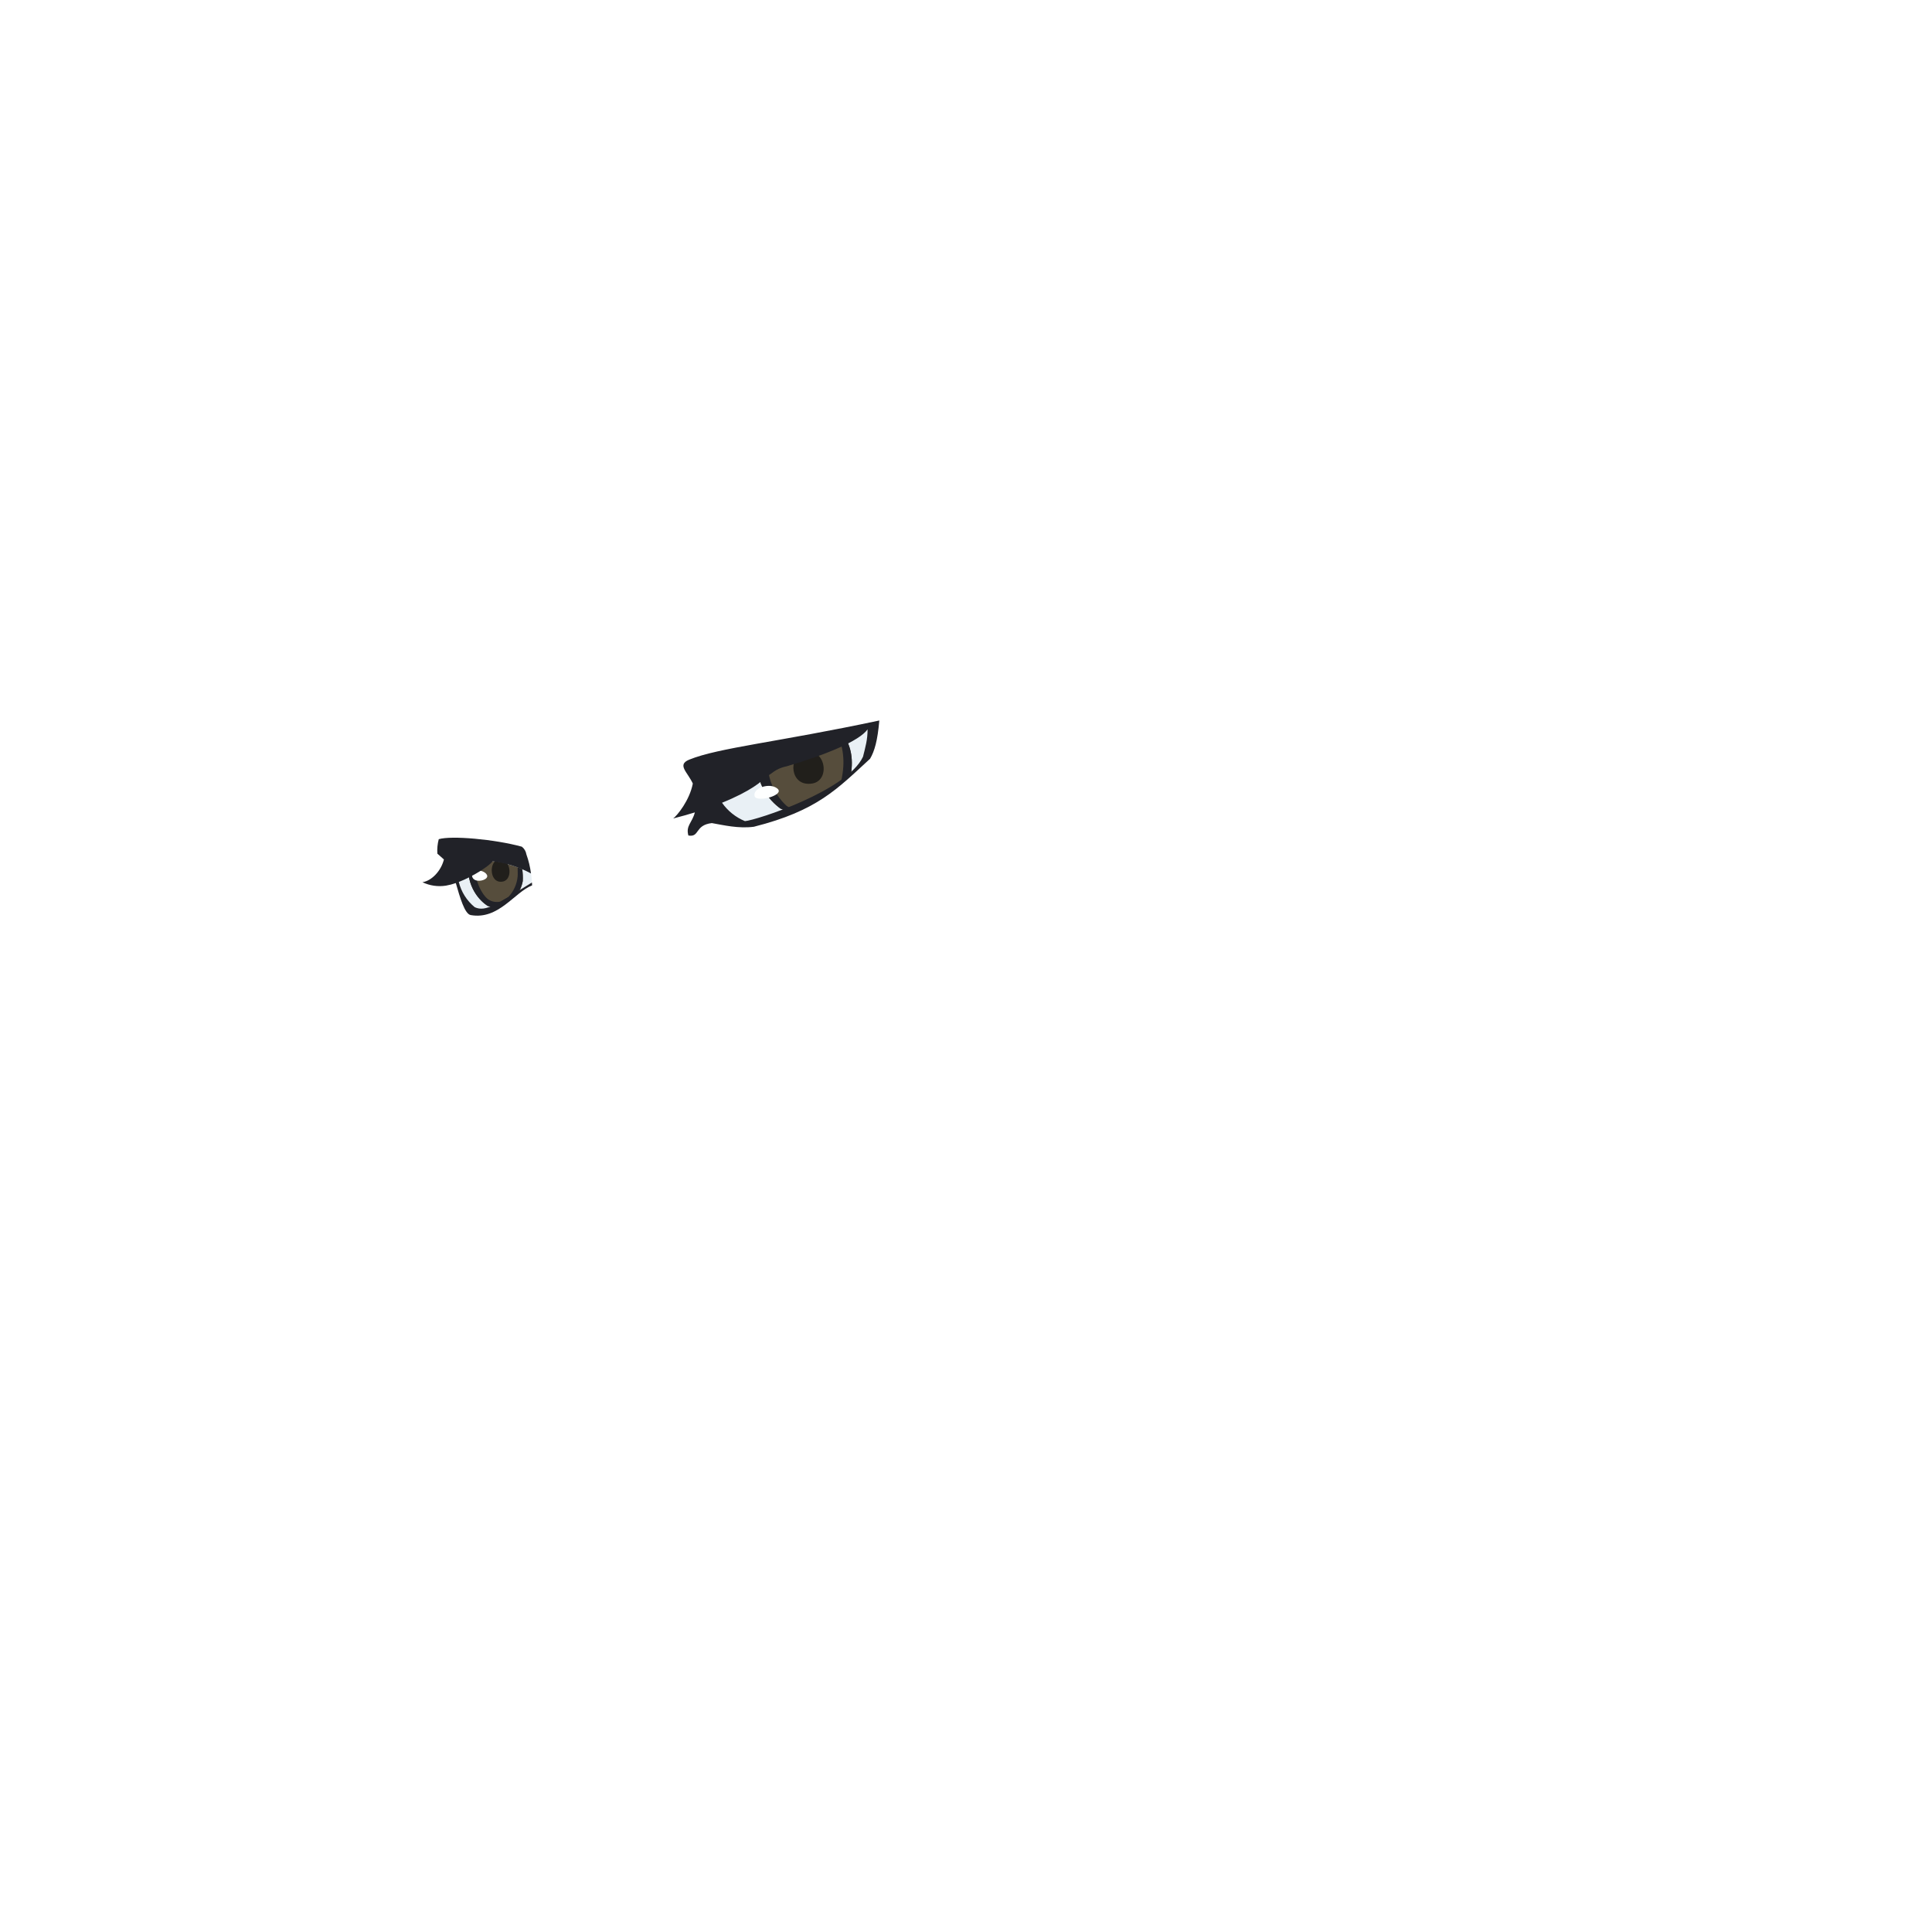
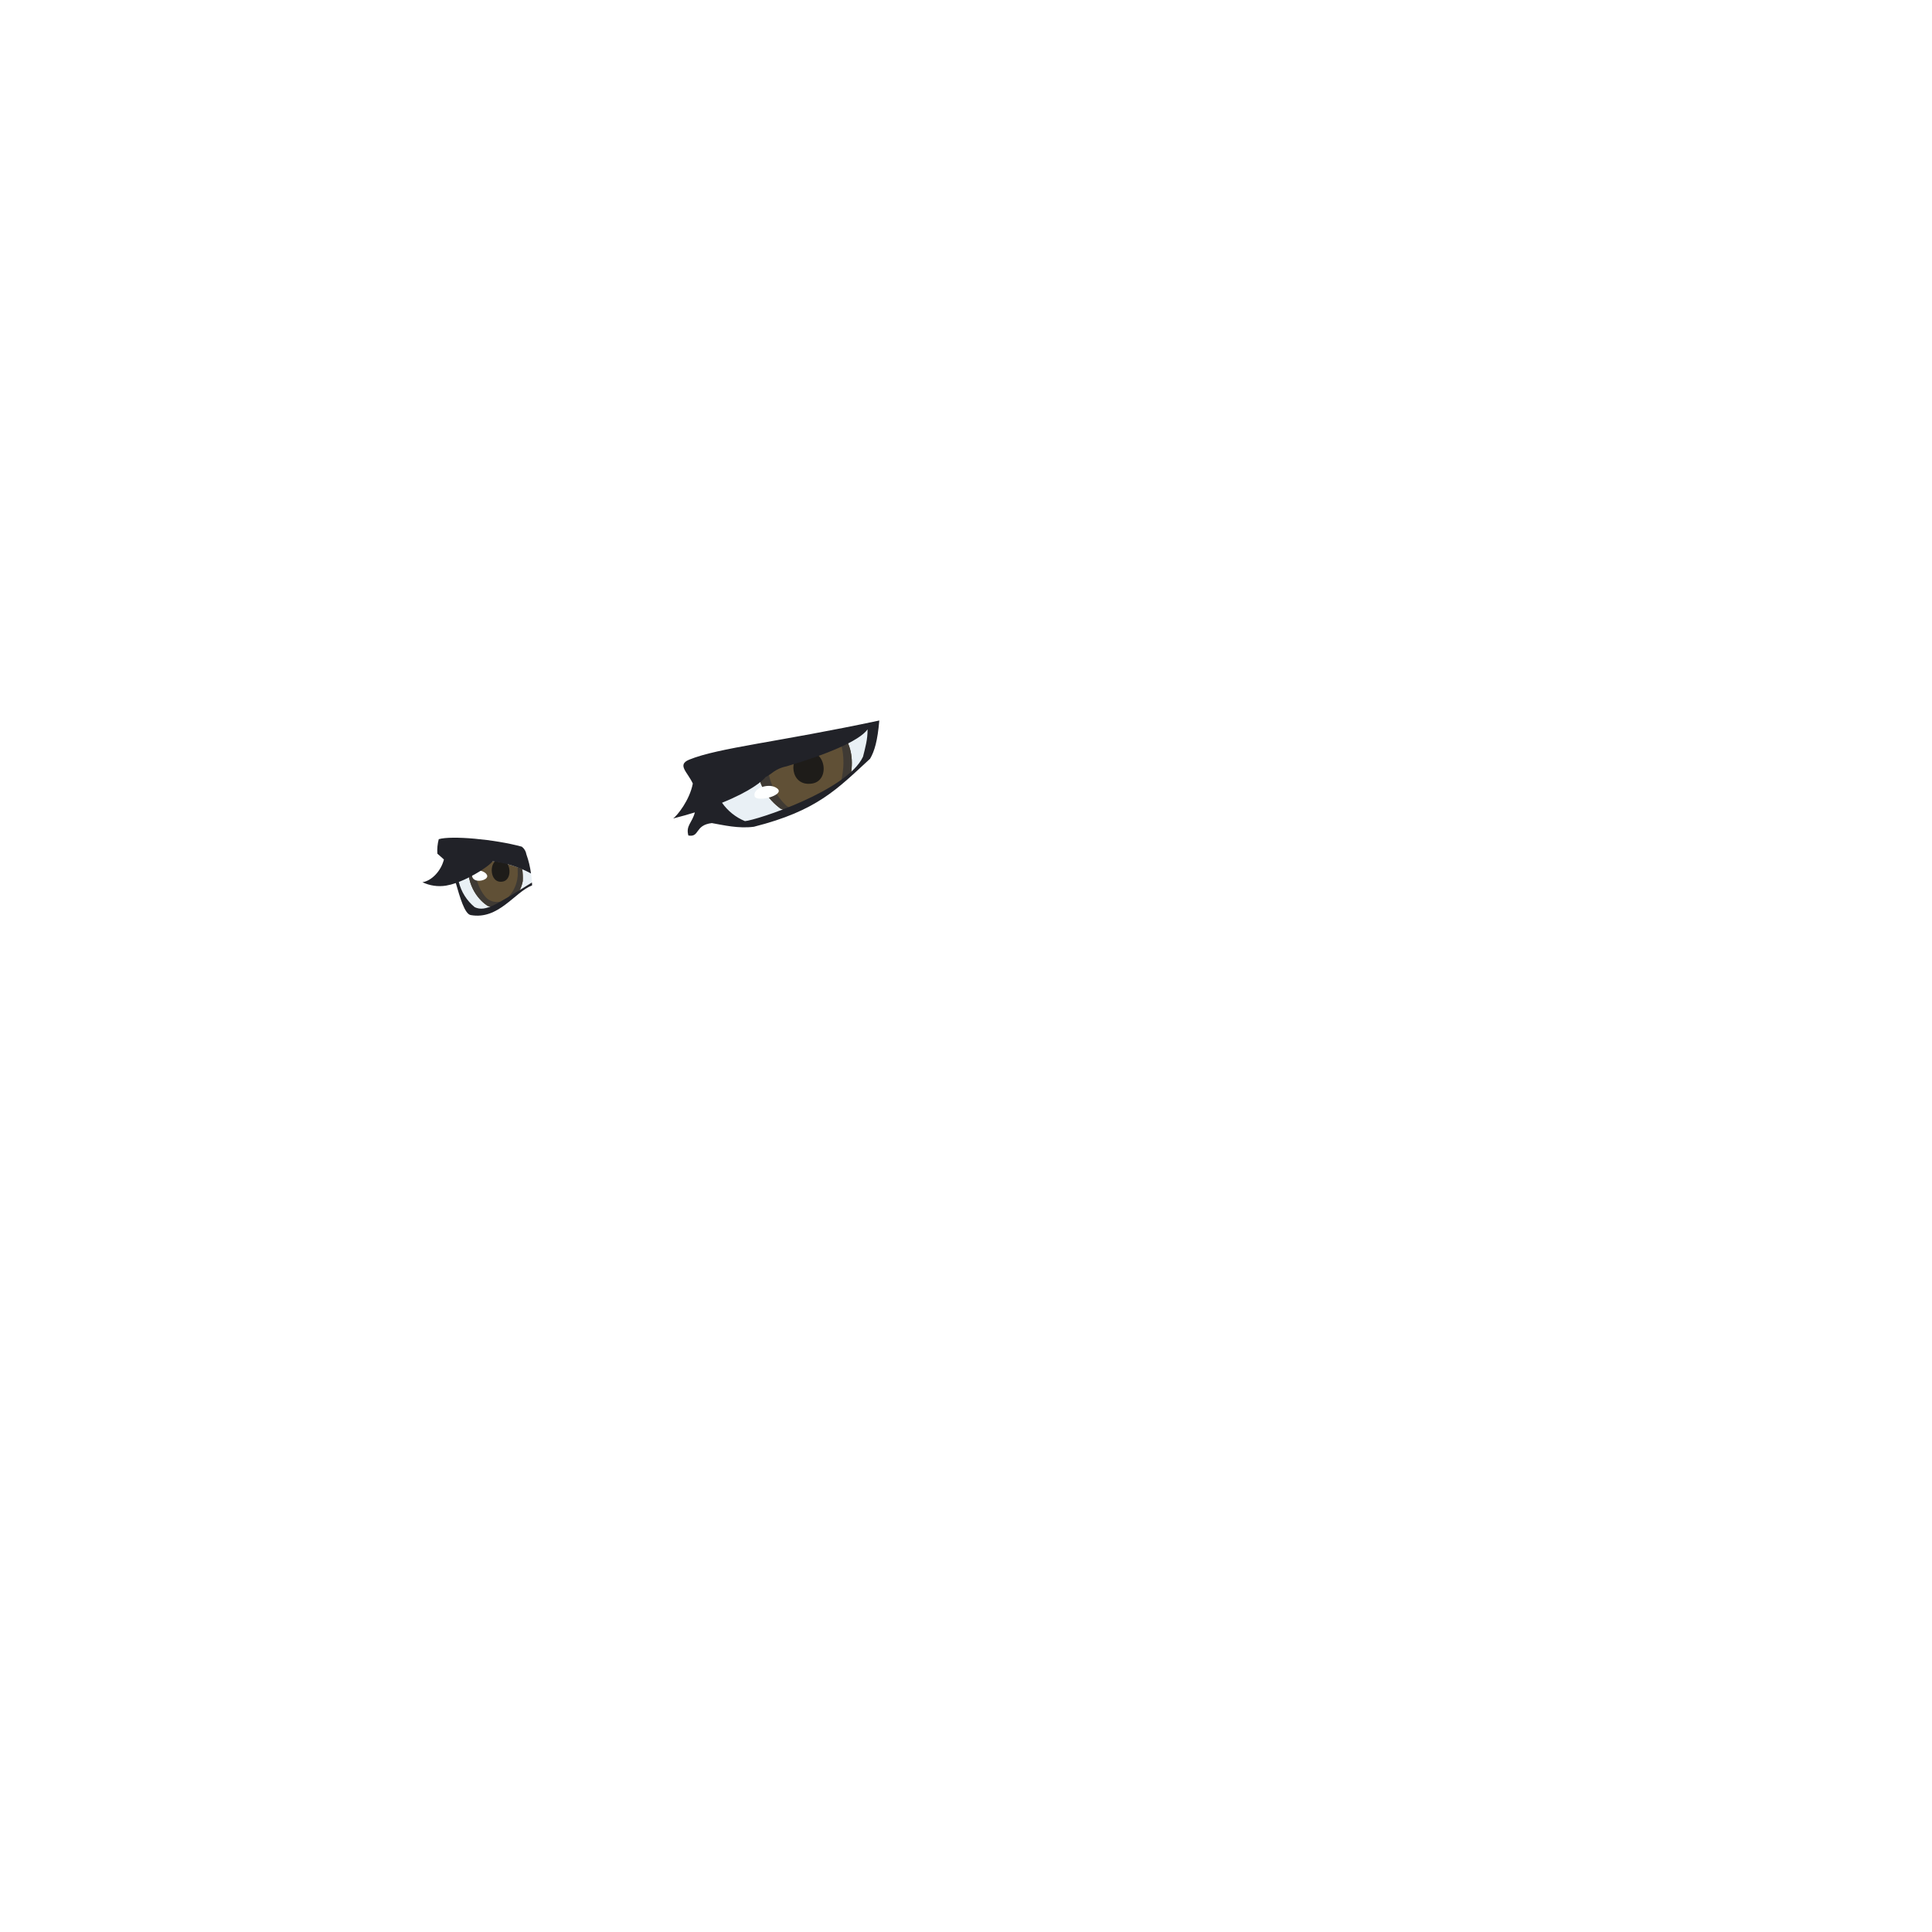
<svg xmlns="http://www.w3.org/2000/svg" viewBox="0 0 700 700">
  <defs>
-     <style>.a{fill:#e9f0f5;}.b{fill:#564d3c;}.c{fill:#212228;}.d{fill:#211f1b;}.e{fill:#feffff;}.f{opacity:0;}.g{fill:red;}</style>
+     <style>.a{fill:#e9f0f5;}.b{fill:#605036;}.c{fill:#3f3a34;}.d{fill:#1e1c19;}.e{fill:#feffff;}.f{fill:#212228;}.g{opacity:0;}.h{fill:red;}</style>
  </defs>
  <path class="a" d="M165.32,307c-1.63,6.35.49,16.78,6.19,21.83,4,1.88,8.7-1.4,21.24-9.12-.08-1.12-.18-2.22-.33-3.28C188.78,305.73,170.28,304.23,165.32,307Z" />
  <path class="a" d="M253.61,279.67c-.33,3.91,1,9.45,1.63,12.06,7.49,5.21,10.42,6.84,13.68,7.16,15.64,0,41.38-18.89,44.31-22.8,1.3-4.24,3.58-10.43,3.58-13C293.35,268.59,253.28,270.22,253.61,279.67Z" />
  <path class="b" d="M305,265.49c-7.85,1.52-18.57,3.44-29.78,5.65-3.11,12.17,3.71,19,7.53,21.82a18.31,18.31,0,0,0,2.72,1c8-3.25,16.76-7.88,22.78-13.15C309.34,274.54,308.15,269.51,305,265.49Z" />
  <path class="b" d="M169.68,312.16c-.88,9.38,4.42,14.38,7,16.06a9,9,0,0,0,.94.28c2.76,0,6-1.05,10.76-6.07a12.82,12.82,0,0,0,1.05-3.21,22.09,22.09,0,0,0-.2-4.3C182.5,312.05,174.84,311.21,169.68,312.16Z" />
  <path class="c" d="M278.92,270.42l-3.68.72c-3.11,12.17,3.71,19,7.53,21.82a18.31,18.31,0,0,0,2.72,1l1.53-.64c-.76-.51-1.54-1.07-2-1.33C282.12,289.41,276,282,278.92,270.42Z" />
  <path class="c" d="M305,265.49l-1.8.35c2.19,4.22,3.24,10,1.58,17.06,0,.08-.08.38-.15.78,1.29-.93,2.51-1.88,3.62-2.86C309.34,274.54,308.15,269.51,305,265.49Z" />
  <path class="c" d="M187.55,314.25c0,1.21.08,2.59,0,3.3a12.53,12.53,0,0,1-3.39,7.48c-1,.61-1.93,1.15-2.79,1.62a5.68,5.68,0,0,1-4.54-.83c-2-1.54-5-6.24-5.06-13.94-.74.07-1.45.16-2.12.28-.88,9.38,4.42,14.38,7,16.06a9,9,0,0,0,.94.28c2.76,0,6-1.05,10.76-6.07a12.82,12.82,0,0,0,1.05-3.21,22.09,22.09,0,0,0-.2-4.3C188.7,314.68,188.13,314.46,187.55,314.25Z" />
  <path class="d" d="M291,272.61c-5.41,1.55-4.88,12.57,3.25,11.28C301.17,282.78,299.11,270.29,291,272.61Z" />
  <path class="d" d="M179.39,312.06c-2.26,2-1.44,8.28,2.87,7.33,2.6-.57,2.9-4.4,1.53-6.56A39.45,39.45,0,0,0,179.39,312.06Z" />
  <path class="e" d="M281.69,285.74c-2.79-2.38-9.13-.16-8.27,2.74C274.13,290.88,284.47,288.12,281.69,285.74Z" />
  <path class="e" d="M171,316.77c-.23,3.81,6.38,2.29,5.46.3S171.07,314.69,171,316.77Z" />
-   <path class="c" d="M249.75,275.22c-4.6,1.87-.64,4.48,1.27,8.68-1.17,6.09-5.63,11.55-7.11,12.65,2.83-.72,5.44-1.46,7.85-2.2-1,3.84-3.34,4.76-2.35,8.37,4.2.73,2.22-3.77,8.5-4.5,4.2.73,9.63,2.06,15.22,1.33,23.05-5.82,30.25-13.74,42.12-24.65,1.59-2.72,2.71-6.47,3.34-13.85C281.75,268.89,260.42,270.89,249.75,275.22Zm62.91-1c-5.77,12.36-38.75,23-42.75,23.29a18.92,18.92,0,0,1-8.31-6.66c10.38-4.18,14.78-7.95,15.81-9.34,2.11-.9,3.35-3,7.5-3.83,14.27-4.21,26.43-9.18,29.43-13.42C314.34,268,313.59,270.55,312.66,274.26Z" />
-   <path class="c" d="M172,328.69a17,17,0,0,1-5.77-9.14c5.41-2.09,11-5.83,12.27-7.48a39,39,0,0,1,13.89,4.4,33.83,33.83,0,0,0-1.67-6.92,4.36,4.36,0,0,0-1.65-2.78c-9.92-2.72-25.57-4.08-30.1-2.72a15.91,15.91,0,0,0-.5,5.25c1.07.95,1.74,1.51,2.37,2.1-1.08,4.29-4.54,7.77-7.79,8.24a14.53,14.53,0,0,0,8.5,1.25,21.82,21.82,0,0,0,3.6-.94c1.5,5.18,3.2,11.21,5.4,11.6,10.15,1.8,15.89-8.32,22.23-10.75,0-.35,0-.7-.06-1.05C180.21,327.47,176,330.57,172,328.69Z" />
-   <g class="f">
-     <path class="g" d="M699,1V699H1V1H699m1-1H0V700H700V0Z" />
+   <path class="f" d="M249.75,275.22c-4.6,1.87-.64,4.48,1.27,8.68-1.17,6.09-5.63,11.55-7.11,12.65,2.83-.72,5.44-1.46,7.85-2.2-1,3.84-3.34,4.76-2.35,8.37,4.2.73,2.22-3.77,8.5-4.5,4.2.73,9.63,2.06,15.22,1.33,23.05-5.82,30.25-13.74,42.12-24.65,1.59-2.72,2.71-6.47,3.34-13.85C281.75,268.89,260.42,270.89,249.75,275.22Zm62.91-1c-5.77,12.36-38.75,23-42.75,23.29a18.92,18.92,0,0,1-8.31-6.66c10.38-4.18,14.78-7.95,15.81-9.34,2.11-.9,3.35-3,7.5-3.83,14.27-4.21,26.43-9.18,29.43-13.42C314.34,268,313.59,270.55,312.66,274.26Z" />
+   <path class="f" d="M172,328.69a17,17,0,0,1-5.77-9.14c5.41-2.09,11-5.83,12.27-7.48a39,39,0,0,1,13.89,4.4,33.83,33.83,0,0,0-1.67-6.92,4.36,4.36,0,0,0-1.65-2.78c-9.92-2.72-25.57-4.08-30.1-2.72a15.91,15.91,0,0,0-.5,5.25c1.07.95,1.74,1.51,2.37,2.1-1.08,4.29-4.54,7.77-7.79,8.24a14.53,14.53,0,0,0,8.5,1.25,21.82,21.82,0,0,0,3.6-.94c1.5,5.18,3.2,11.21,5.4,11.6,10.15,1.8,15.89-8.32,22.23-10.75,0-.35,0-.7-.06-1.05C180.21,327.47,176,330.57,172,328.69Z" />
+   <g class="g">
+     <path class="h" d="M699,1V699H1V1H699m1-1H0V700H700V0Z" />
  </g>
</svg>
